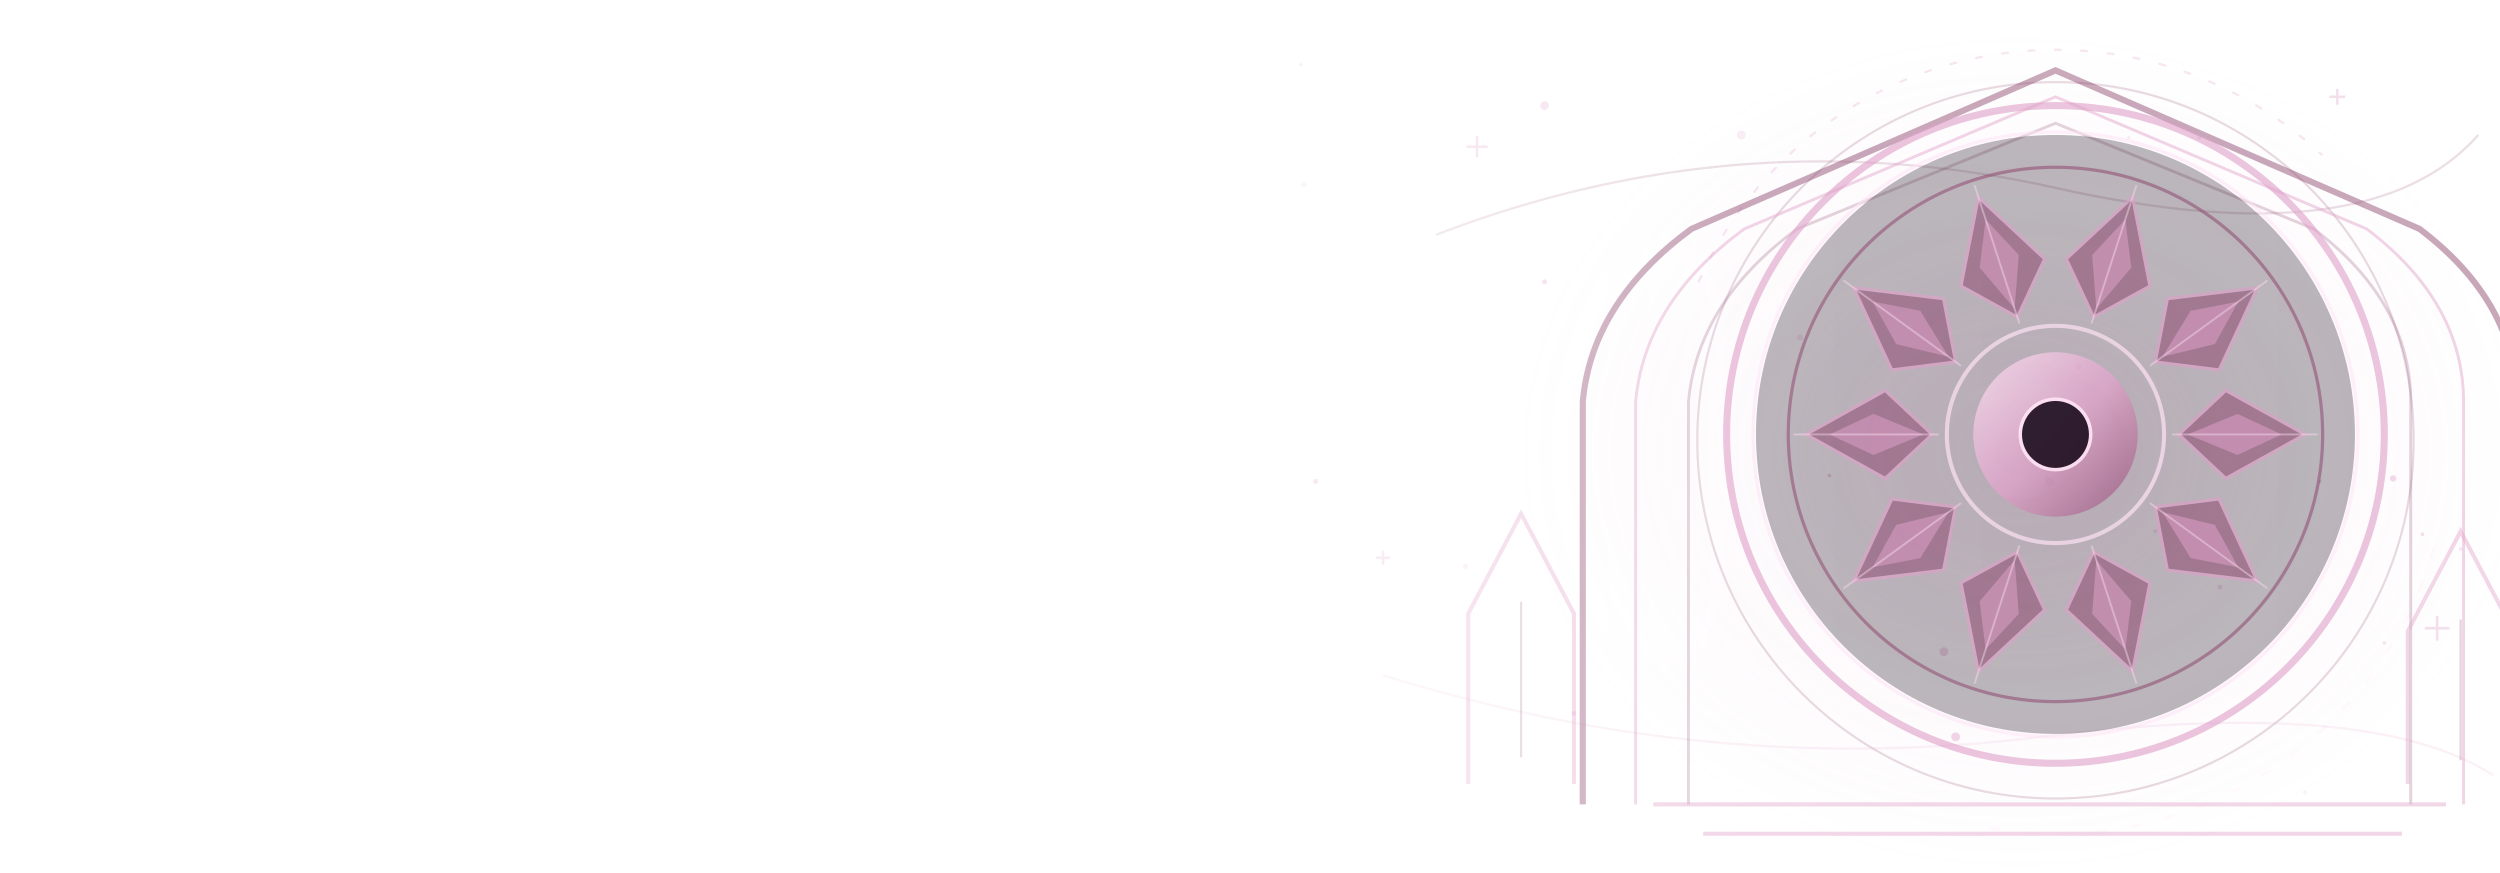
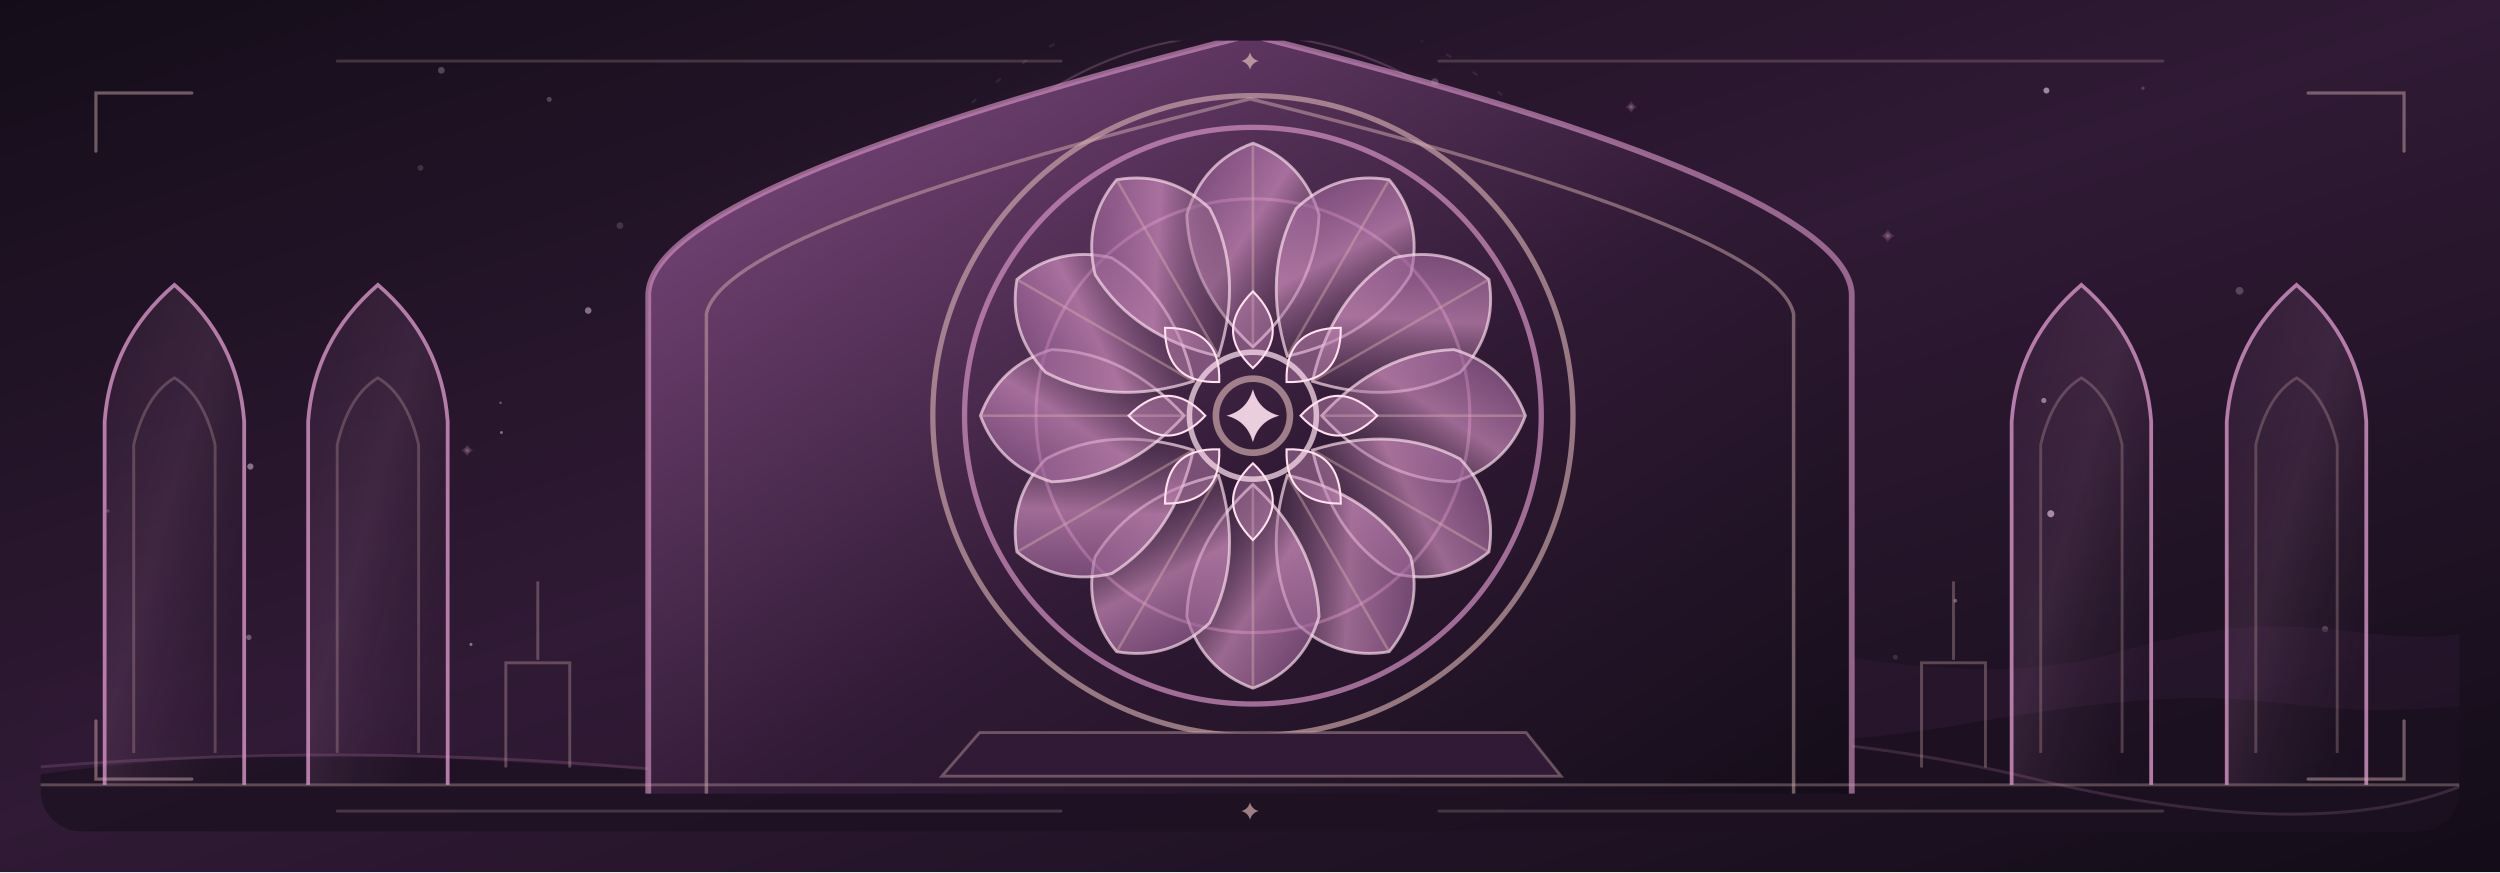
- <svg xmlns="http://www.w3.org/2000/svg" width="860" height="300" viewBox="0 0 860 300" fill="none" role="img" aria-label="Miniatura vetorial Catedral de Ônix">
+ <svg xmlns="http://www.w3.org/2000/svg" width="860" height="300" viewBox="0 0 860 300" role="img" aria-label="Arte vetorial: Catedral de Ônix">
  <defs>
-     <linearGradient id="silver" x1="0" y1="0" x2=".9" y2="1">
-       <stop offset="0" stop-color="#915074" />
-       <stop offset=".39" stop-color="#ffe3f5" />
-       <stop offset=".67" stop-color="#df9fc8" />
-       <stop offset="1" stop-color="#915074" />
+     <style>:root{--ink:#d592c4;--light:#ffe1ef;--deep:#301a35;--base:#140d19;--ornament:#d2acac}</style>
+     <linearGradient id="bg" x1="0" y1="0" x2="0.95" y2="1">
+       <stop stop-color="#140d19" />
+       <stop offset=".50" stop-color="#301a35" />
+       <stop offset="1" stop-color="#140d19" />
    </linearGradient>
-     <linearGradient id="edge" x1="0" y1="0" x2="1" y2="1">
-       <stop stop-color="#ffe3f5" />
-       <stop offset=".52" stop-color="#df9fc8" />
-       <stop offset="1" stop-color="#915074" />
+     <radialGradient id="halo">
+       <stop stop-color="#d592c4" stop-opacity=".29" />
+       <stop offset=".5" stop-color="#834d84" stop-opacity=".13" />
+       <stop offset="1" stop-color="#d592c4" stop-opacity="0" />
+     </radialGradient>
+     <linearGradient id="metal" x1="0" y1="0" x2="1" y2="1">
+       <stop stop-color="#ffe1ef" />
+       <stop offset=".36" stop-color="#d592c4" />
+       <stop offset=".68" stop-color="#ffe1ef" />
+       <stop offset="1" stop-color="#834d84" />
    </linearGradient>
-     <radialGradient id="aura">
-       <stop stop-color="#df9fc8" stop-opacity=".21" />
-       <stop offset=".48" stop-color="#df9fc8" stop-opacity=".07" />
-       <stop offset="1" stop-color="#df9fc8" stop-opacity="0" />
+     <linearGradient id="shadow" x1="0" y1="0" x2="1" y2="1">
+       <stop stop-color="#834d84" />
+       <stop offset=".55" stop-color="#301a35" />
+       <stop offset="1" stop-color="#140d19" />
+     </linearGradient>
+     <radialGradient id="shine">
+       <stop stop-color="#ffe1ef" />
+       <stop offset=".32" stop-color="#d592c4" stop-opacity=".66" />
+       <stop offset="1" stop-color="#d592c4" stop-opacity="0" />
    </radialGradient>
-     <radialGradient id="inner">
-       <stop stop-color="#ffe3f5" stop-opacity=".65" />
-       <stop offset=".4" stop-color="#df9fc8" stop-opacity=".19" />
-       <stop offset="1" stop-color="#df9fc8" stop-opacity="0" />
-     </radialGradient>
-     <linearGradient id="fade" x1="0" x2="1" y1="0" y2="0">
-       <stop stop-color="white" stop-opacity="0" />
-       <stop offset=".38" stop-color="white" stop-opacity=".05" />
-       <stop offset=".52" stop-color="white" stop-opacity=".49" />
-       <stop offset=".70" stop-color="white" stop-opacity=".98" />
-       <stop offset="1" stop-color="white" />
+     <linearGradient id="glass" x1="0" y1="0" x2="1" y2="1">
+       <stop stop-color="#834d84" stop-opacity=".62" />
+       <stop offset=".45" stop-color="#d592c4" stop-opacity=".66" />
+       <stop offset="1" stop-color="#140d19" stop-opacity=".12" />
    </linearGradient>
-     <mask id="reveal">
-       <rect width="860" height="300" fill="url(#fade)" />
-     </mask>
-     <filter id="softGlow" x="-30%" y="-30%" width="160%" height="160%">
-       <feGaussianBlur stdDeviation="3" />
-     </filter>
+     <linearGradient id="mist" x1="0" y1="0" x2="0" y2="1">
+       <stop stop-color="#d592c4" stop-opacity="0" />
+       <stop offset="1" stop-color="#ffe1ef" stop-opacity=".23" />
+     </linearGradient>
+     <clipPath id="clip">
+       <rect x="14" y="14" width="832" height="272" rx="14" />
+     </clipPath>
  </defs>
-   <g transform="translate(-8 3) scale(1.01)">
-     <g mask="url(#reveal)">
-       <g opacity=".96">
-         <ellipse cx="696" cy="151" rx="171" ry="143" fill="url(#aura)" />
-         <circle cx="708" cy="147" r="122" fill="none" stroke="#915074" stroke-width="0.75" opacity="0.22" />
-         <path d="M586.50 92.90A133 133 0 0 1 798.71 49.73" fill="none" stroke="#df9fc8" stroke-width="0.8" opacity="0.27" stroke-linecap="round" stroke-dasharray="2 7" />
-         <path d="M836.81 183.94A134 134 0 0 1 680.14 278.07" fill="none" stroke="#ffe3f5" stroke-width="0.9" opacity="0.23" stroke-linecap="round" stroke-dasharray="3 9" />
-         <path d="M497 77Q601 37 708 61T852 43" fill="none" stroke="#915074" stroke-width="0.8" opacity=".19" />
-         <path d="M479 227Q591 262 703 248T857 261" fill="none" stroke="#df9fc8" stroke-width="0.8" opacity=".16" />
-         <circle cx="764" cy="197" r="0.85" fill="#df9fc8" opacity="0.3" />
-         <circle cx="733" cy="44" r="0.65" fill="#df9fc8" opacity="0.2" />
-         <circle cx="742" cy="178" r="0.65" fill="#df9fc8" opacity="0.27" />
-         <circle cx="716" cy="122" r="0.85" fill="#df9fc8" opacity="0.44" />
-         <circle cx="670" cy="219" r="1.5" fill="#df9fc8" opacity="0.39" />
-         <circle cx="507" cy="190" r="0.85" fill="#df9fc8" opacity="0.2" />
-         <circle cx="456" cy="161" r="0.85" fill="#df9fc8" opacity="0.45" />
-         <circle cx="601" cy="43" r="1.5" fill="#df9fc8" opacity="0.2" />
-         <circle cx="757" cy="44" r="0.65" fill="#df9fc8" opacity="0.33" />
-         <circle cx="846" cy="184" r="0.65" fill="#df9fc8" opacity="0.26" />
-         <circle cx="544" cy="240" r="0.85" fill="#df9fc8" opacity="0.33" />
-         <circle cx="534" cy="93" r="0.85" fill="#df9fc8" opacity="0.38" />
-         <circle cx="793" cy="267" r="0.65" fill="#df9fc8" opacity="0.16" />
-         <circle cx="631" cy="159" r="0.65" fill="#df9fc8" opacity="0.45" />
-         <circle cx="674" cy="248" r="1.5" fill="#df9fc8" opacity="0.46" />
-         <circle cx="621" cy="112" r="1.1" fill="#df9fc8" opacity="0.21" />
-         <circle cx="706" cy="161" r="1.5" fill="#df9fc8" opacity="0.41" />
-         <circle cx="452" cy="60" r="0.85" fill="#df9fc8" opacity="0.22" />
-         <circle cx="823" cy="160" r="1.1" fill="#df9fc8" opacity="0.38" />
-         <circle cx="833" cy="179" r="0.65" fill="#df9fc8" opacity="0.35" />
-         <circle cx="534" cy="33" r="1.5" fill="#df9fc8" opacity="0.31" />
-         <circle cx="820" cy="216" r="0.65" fill="#df9fc8" opacity="0.28" />
-         <circle cx="798" cy="161" r="0.65" fill="#df9fc8" opacity="0.43" />
-         <circle cx="451" cy="19" r="0.65" fill="#df9fc8" opacity="0.28" />
-         <path d="M511.00 43.40v7.20M507.40 47.00h7.20" fill="none" stroke="#df9fc8" stroke-width="0.9" opacity="0.34" />
-         <path d="M804.00 27.30v5.40M801.30 30.00h5.40" fill="none" stroke="#df9fc8" stroke-width="0.9" opacity="0.34" />
-         <path d="M838.00 206.80v8.40M833.80 211.00h8.40" fill="none" stroke="#df9fc8" stroke-width="0.9" opacity="0.34" />
-         <path d="M479.00 184.60v4.80M476.60 187.00h4.80" fill="none" stroke="#df9fc8" stroke-width="0.9" opacity="0.34" />
+   <rect width="860" height="300" fill="url(#bg)" />
+   <g clip-path="url(#clip)">
+     <circle cx="799.81" cy="216.43" r="1.1" fill="#ffe1ef" opacity="0.24" />
+     <circle cx="293.84" cy="181.18" r="1.17" fill="#ffe1ef" opacity="0.13" />
+     <circle cx="162.02" cy="221.68" r="0.51" fill="#ffe1ef" opacity="0.47" />
+     <circle cx="293.08" cy="165.95" r="1.22" fill="#ffe1ef" opacity="0.43" />
+     <circle cx="342.48" cy="93.88" r="0.99" fill="#ffe1ef" opacity="0.45" />
+     <circle cx="357.3" cy="126" r="0.91" fill="#ffe1ef" opacity="0.26" />
+     <circle cx="172.49" cy="148.79" r="0.5" fill="#ffe1ef" opacity="0.44" />
+     <circle cx="672.64" cy="206.66" r="0.64" fill="#ffe1ef" opacity="0.34" />
+     <circle cx="770.41" cy="100.03" r="1.34" fill="#ffe1ef" opacity="0.23" />
+     <circle cx="703.96" cy="31.14" r="1.03" fill="#ffe1ef" opacity="0.55" />
+     <circle cx="468.26" cy="163.09" r="1.27" fill="#ffe1ef" opacity="0.65" />
+     <circle cx="172.18" cy="138.56" r="0.44" fill="#ffe1ef" opacity="0.32" />
+     <circle cx="144.65" cy="57.74" r="0.99" fill="#ffe1ef" opacity="0.16" />
+     <circle cx="151.82" cy="24.18" r="1.17" fill="#ffe1ef" opacity="0.25" />
+     <circle cx="86.12" cy="160.49" r="1.08" fill="#ffe1ef" opacity="0.45" />
+     <circle cx="468.12" cy="141.21" r="1.08" fill="#ffe1ef" opacity="0.28" />
+     <circle cx="705.47" cy="176.73" r="1.22" fill="#ffe1ef" opacity="0.59" />
+     <circle cx="703.07" cy="137.77" r="0.9" fill="#ffe1ef" opacity="0.51" />
+     <circle cx="493.57" cy="28.23" r="1.27" fill="#ffe1ef" opacity="0.23" />
+     <circle cx="417.47" cy="122.88" r="0.49" fill="#ffe1ef" opacity="0.43" />
+     <circle cx="502.62" cy="203.32" r="0.98" fill="#ffe1ef" opacity="0.28" />
+     <circle cx="482.19" cy="235.9" r="1" fill="#ffe1ef" opacity="0.57" />
+     <circle cx="37.1" cy="175.78" r="0.6" fill="#ffe1ef" opacity="0.21" />
+     <circle cx="294.29" cy="61.66" r="0.48" fill="#ffe1ef" opacity="0.23" />
+     <circle cx="213.25" cy="77.62" r="1.16" fill="#ffe1ef" opacity="0.16" />
+     <circle cx="188.94" cy="34.19" r="0.88" fill="#ffe1ef" opacity="0.24" />
+     <circle cx="454.75" cy="75.02" r="0.59" fill="#ffe1ef" opacity="0.38" />
+     <circle cx="85.6" cy="219.27" r="0.93" fill="#ffe1ef" opacity="0.33" />
+     <circle cx="470.06" cy="233.25" r="0.87" fill="#ffe1ef" opacity="0.33" />
+     <circle cx="202.34" cy="106.83" r="1.14" fill="#ffe1ef" opacity="0.44" />
+     <circle cx="249.69" cy="222.37" r="0.53" fill="#ffe1ef" opacity="0.31" />
+     <circle cx="652" cy="226.08" r="0.84" fill="#ffe1ef" opacity="0.13" />
+     <circle cx="478.9" cy="117.24" r="0.43" fill="#ffe1ef" opacity="0.3" />
+     <circle cx="737.19" cy="30.35" r="0.57" fill="#ffe1ef" opacity="0.21" />
+     <path d="M649.39 78.5 Q649.96 80.6 652.01 81.12 Q649.96 81.65 649.39 83.75 Q648.81 81.65 646.76 81.12 Q648.81 80.6 649.39 78.5Z" fill="url(#shine)" opacity="0.45" />
+     <path d="M561.11 34.48 Q561.62 36.34 563.44 36.81 Q561.62 37.27 561.11 39.13 Q560.6 37.27 558.79 36.81 Q560.6 36.34 561.11 34.48Z" fill="url(#shine)" opacity="0.45" />
+     <path d="M160.74 152.53 Q161.26 154.44 163.12 154.92 Q161.26 155.4 160.74 157.31 Q160.21 155.4 158.35 154.92 Q160.21 154.44 160.74 152.53Z" fill="url(#shine)" opacity="0.45" />
+     <path d="M340.3 154.08 Q340.91 156.31 343.09 156.86 Q340.91 157.42 340.3 159.65 Q339.69 157.42 337.51 156.86 Q339.69 156.31 340.3 154.08Z" fill="url(#shine)" opacity="0.45" />
+     <path d="M-10 244 C105 205 150 256 246 225 S412 235 486 216 S654 247 730 224 S820 235 880 208 V310 H-10Z" fill="#301a35" opacity=".44" />
+     <path d="M-10 270 C150 243 211 281 350 256 S550 271 676 249 S770 255 878 239V314H-10Z" fill="#140d19" opacity=".55" />
+     <path d="M0 265 Q120 254 239 266T475 260T700 268T860 264" fill="none" stroke="#d592c4" stroke-opacity=".18" stroke-width="1" />
+     <ellipse cx="427" cy="135" rx="154.98" ry="123" fill="url(#halo)" opacity=".6" />
+     <circle cx="427" cy="135" r="123" fill="none" stroke="#d592c4" stroke-width="0.75" stroke-opacity="0.25" />
+     <circle cx="427" cy="135" r="136" fill="none" stroke="#d592c4" stroke-width="0.8" stroke-opacity="0.12" stroke-dasharray="2 9" />
+     <path d="M223 273V101Q225 64 430 12Q635 64 637 101V273" fill="url(#shadow)" stroke="#d592c4" stroke-opacity=".64" stroke-width="2" />
+     <path d="M243 273V108Q249 79 430 34Q611 79 617 108V273" fill="none" stroke="#d2acac" stroke-opacity=".5" stroke-width="1.2" />
+     <g transform="translate(431 143) scale(0.91)">
+       <circle cx="0" cy="0" r="121" fill="none" stroke="#d2acac" stroke-width="2" stroke-opacity="0.65" />
+       <circle cx="0" cy="0" r="109" fill="none" stroke="#d592c4" stroke-width="2" stroke-opacity="0.7" />
+       <circle cx="0" cy="0" r="82" fill="none" stroke="#d592c4" stroke-width="1.2" stroke-opacity="0.55" />
+       <g transform="rotate(0)">
+         <path d="M0-26Q-24-48-25-76Q-19-96 0-103Q19-96 25-76Q24-48 0-26Z" fill="url(#glass)" stroke="#ffe1ef" stroke-opacity=".67" stroke-width="1.1" />
+         <path d="M0-26V-103" stroke="#d2acac" stroke-opacity=".44" />
      </g>
-       <path d="M547 271V134Q550 100 584 75L708 21.0L832 75Q865 100 865 134V271" fill="none" stroke="#915074" stroke-width="2.1" opacity="0.5" />
-       <path d="M565 271V134Q568 100 602 75L708 30.0L814 75Q847 100 847 134V271" fill="none" stroke="#df9fc8" stroke-width="1" opacity="0.45" />
-       <path d="M583 271V134Q586 100 620 75L708 39.0L796 75Q829 100 829 134V271" fill="none" stroke="#915074" stroke-width="1" opacity="0.25" />
-       <path d="M508 264V206L526 172L544 206V264" fill="none" stroke="#df9fc8" stroke-width="1.4" opacity=".42" />
-       <path d="M526 202V255" fill="none" stroke="#915074" stroke-width="0.75" opacity=".25" />
-       <path d="M828 264V212L846 178L864 212V264" fill="none" stroke="#df9fc8" stroke-width="1.4" opacity=".42" />
-       <path d="M846 208V256" fill="none" stroke="#915074" stroke-width="0.75" opacity=".25" />
-       <circle cx="708" cy="145" r="102" fill="#1b0c1e" opacity="0.3" />
-       <circle cx="708" cy="145" r="112" fill="none" stroke="#df9fc8" stroke-width="2.4" opacity="0.61" />
-       <circle cx="708" cy="145" r="103" fill="none" stroke="#ffe3f5" stroke-width="1.15" opacity="0.54" />
-       <circle cx="708" cy="145" r="91" fill="none" stroke="#915074" stroke-width="1.1" opacity="0.6" />
-       <circle cx="708" cy="145" r="37" fill="none" stroke="#ffe3f5" stroke-width="1.4" opacity="0.69" />
-       <polygon points="750.00,145.00 766.00,130.00 793.00,145.00 766.00,160.00" fill="#915074" stroke="#df9fc8" stroke-width="1.1" opacity=".6" />
-       <polygon points="753.00,145.00 770.00,138.00 785.00,145.00 770.00,152.00" fill="#df9fc8" stroke="none" stroke-width="1" opacity=".52" />
-       <path d="M748.00 145.00L797.00 145.00" stroke="#ffe3f5" stroke-width="0.65" opacity="0.41" fill="none" stroke-linecap="round" />
-       <polygon points="741.98,169.69 763.74,166.96 776.77,194.96 746.11,191.23" fill="#915074" stroke="#df9fc8" stroke-width="1.1" opacity=".6" />
-       <polygon points="744.41,171.45 762.27,175.78 770.29,190.26 754.04,187.11" fill="#df9fc8" stroke="none" stroke-width="1" opacity=".52" />
-       <path d="M740.36 168.51L780.00 197.31" stroke="#ffe3f5" stroke-width="0.65" opacity="0.41" fill="none" stroke-linecap="round" />
-       <polygon points="720.98,184.94 740.19,195.53 734.27,225.84 711.66,204.80" fill="#915074" stroke="#df9fc8" stroke-width="1.1" opacity=".6" />
-       <polygon points="721.91,187.80 733.82,201.80 731.79,218.23 720.50,206.13" fill="#df9fc8" stroke="none" stroke-width="1" opacity=".52" />
-       <path d="M720.36 183.04L735.50 229.64" stroke="#ffe3f5" stroke-width="0.65" opacity="0.41" fill="none" stroke-linecap="round" />
-       <polygon points="695.02,184.94 704.34,204.80 681.73,225.84 675.81,195.53" fill="#915074" stroke="#df9fc8" stroke-width="1.1" opacity=".6" />
-       <polygon points="694.09,187.80 695.50,206.13 684.21,218.23 682.18,201.80" fill="#df9fc8" stroke="none" stroke-width="1" opacity=".52" />
-       <path d="M695.64 183.04L680.50 229.64" stroke="#ffe3f5" stroke-width="0.65" opacity="0.41" fill="none" stroke-linecap="round" />
-       <polygon points="674.02,169.69 669.89,191.23 639.23,194.96 652.26,166.96" fill="#915074" stroke="#df9fc8" stroke-width="1.1" opacity=".6" />
-       <polygon points="671.59,171.45 661.96,187.11 645.71,190.26 653.73,175.78" fill="#df9fc8" stroke="none" stroke-width="1" opacity=".52" />
-       <path d="M675.64 168.51L636.00 197.31" stroke="#ffe3f5" stroke-width="0.65" opacity="0.41" fill="none" stroke-linecap="round" />
-       <polygon points="666.00,145.00 650.00,160.00 623.00,145.00 650.00,130.00" fill="#915074" stroke="#df9fc8" stroke-width="1.1" opacity=".6" />
-       <polygon points="663.00,145.00 646.00,152.00 631.00,145.00 646.00,138.00" fill="#df9fc8" stroke="none" stroke-width="1" opacity=".52" />
-       <path d="M668.00 145.00L619.00 145.00" stroke="#ffe3f5" stroke-width="0.65" opacity="0.41" fill="none" stroke-linecap="round" />
-       <polygon points="674.02,120.31 652.26,123.04 639.23,95.04 669.89,98.77" fill="#915074" stroke="#df9fc8" stroke-width="1.1" opacity=".6" />
-       <polygon points="671.59,118.55 653.73,114.22 645.71,99.74 661.96,102.89" fill="#df9fc8" stroke="none" stroke-width="1" opacity=".52" />
-       <path d="M675.64 121.49L636.00 92.69" stroke="#ffe3f5" stroke-width="0.65" opacity="0.41" fill="none" stroke-linecap="round" />
-       <polygon points="695.02,105.06 675.81,94.47 681.73,64.16 704.34,85.20" fill="#915074" stroke="#df9fc8" stroke-width="1.1" opacity=".6" />
-       <polygon points="694.09,102.20 682.18,88.20 684.21,71.77 695.50,83.87" fill="#df9fc8" stroke="none" stroke-width="1" opacity=".52" />
-       <path d="M695.64 106.96L680.50 60.36" stroke="#ffe3f5" stroke-width="0.65" opacity="0.41" fill="none" stroke-linecap="round" />
-       <polygon points="720.98,105.06 711.66,85.20 734.27,64.16 740.19,94.47" fill="#915074" stroke="#df9fc8" stroke-width="1.1" opacity=".6" />
-       <polygon points="721.91,102.20 720.50,83.87 731.79,71.77 733.82,88.20" fill="#df9fc8" stroke="none" stroke-width="1" opacity=".52" />
-       <path d="M720.36 106.96L735.50 60.36" stroke="#ffe3f5" stroke-width="0.65" opacity="0.41" fill="none" stroke-linecap="round" />
-       <polygon points="741.98,120.31 746.11,98.77 776.77,95.04 763.74,123.04" fill="#915074" stroke="#df9fc8" stroke-width="1.1" opacity=".6" />
-       <polygon points="744.41,118.55 754.04,102.89 770.29,99.74 762.27,114.22" fill="#df9fc8" stroke="none" stroke-width="1" opacity=".52" />
-       <path d="M740.36 121.49L780.00 92.69" stroke="#ffe3f5" stroke-width="0.65" opacity="0.41" fill="none" stroke-linecap="round" />
-       <circle cx="708" cy="145" r="28" fill="url(#edge)" opacity="0.75" />
-       <circle cx="708" cy="145" r="12" fill="#1b0c1e" stroke="#ffe3f5" stroke-width="1.2" opacity="0.91" />
-       <path d="M571 271H841M588 281H826" fill="none" stroke="#df9fc8" stroke-width="1.4" opacity=".42" />
+       <g transform="rotate(30)">
+         <path d="M0-26Q-24-48-25-76Q-19-96 0-103Q19-96 25-76Q24-48 0-26Z" fill="url(#glass)" stroke="#ffe1ef" stroke-opacity=".67" stroke-width="1.1" />
+         <path d="M0-26V-103" stroke="#d2acac" stroke-opacity=".44" />
+       </g>
+       <g transform="rotate(60)">
+         <path d="M0-26Q-24-48-25-76Q-19-96 0-103Q19-96 25-76Q24-48 0-26Z" fill="url(#glass)" stroke="#ffe1ef" stroke-opacity=".67" stroke-width="1.1" />
+         <path d="M0-26V-103" stroke="#d2acac" stroke-opacity=".44" />
+       </g>
+       <g transform="rotate(90)">
+         <path d="M0-26Q-24-48-25-76Q-19-96 0-103Q19-96 25-76Q24-48 0-26Z" fill="url(#glass)" stroke="#ffe1ef" stroke-opacity=".67" stroke-width="1.1" />
+         <path d="M0-26V-103" stroke="#d2acac" stroke-opacity=".44" />
+       </g>
+       <g transform="rotate(120)">
+         <path d="M0-26Q-24-48-25-76Q-19-96 0-103Q19-96 25-76Q24-48 0-26Z" fill="url(#glass)" stroke="#ffe1ef" stroke-opacity=".67" stroke-width="1.1" />
+         <path d="M0-26V-103" stroke="#d2acac" stroke-opacity=".44" />
+       </g>
+       <g transform="rotate(150)">
+         <path d="M0-26Q-24-48-25-76Q-19-96 0-103Q19-96 25-76Q24-48 0-26Z" fill="url(#glass)" stroke="#ffe1ef" stroke-opacity=".67" stroke-width="1.1" />
+         <path d="M0-26V-103" stroke="#d2acac" stroke-opacity=".44" />
+       </g>
+       <g transform="rotate(180)">
+         <path d="M0-26Q-24-48-25-76Q-19-96 0-103Q19-96 25-76Q24-48 0-26Z" fill="url(#glass)" stroke="#ffe1ef" stroke-opacity=".67" stroke-width="1.1" />
+         <path d="M0-26V-103" stroke="#d2acac" stroke-opacity=".44" />
+       </g>
+       <g transform="rotate(210)">
+         <path d="M0-26Q-24-48-25-76Q-19-96 0-103Q19-96 25-76Q24-48 0-26Z" fill="url(#glass)" stroke="#ffe1ef" stroke-opacity=".67" stroke-width="1.1" />
+         <path d="M0-26V-103" stroke="#d2acac" stroke-opacity=".44" />
+       </g>
+       <g transform="rotate(240)">
+         <path d="M0-26Q-24-48-25-76Q-19-96 0-103Q19-96 25-76Q24-48 0-26Z" fill="url(#glass)" stroke="#ffe1ef" stroke-opacity=".67" stroke-width="1.1" />
+         <path d="M0-26V-103" stroke="#d2acac" stroke-opacity=".44" />
+       </g>
+       <g transform="rotate(270)">
+         <path d="M0-26Q-24-48-25-76Q-19-96 0-103Q19-96 25-76Q24-48 0-26Z" fill="url(#glass)" stroke="#ffe1ef" stroke-opacity=".67" stroke-width="1.1" />
+         <path d="M0-26V-103" stroke="#d2acac" stroke-opacity=".44" />
+       </g>
+       <g transform="rotate(300)">
+         <path d="M0-26Q-24-48-25-76Q-19-96 0-103Q19-96 25-76Q24-48 0-26Z" fill="url(#glass)" stroke="#ffe1ef" stroke-opacity=".67" stroke-width="1.1" />
+         <path d="M0-26V-103" stroke="#d2acac" stroke-opacity=".44" />
+       </g>
+       <g transform="rotate(330)">
+         <path d="M0-26Q-24-48-25-76Q-19-96 0-103Q19-96 25-76Q24-48 0-26Z" fill="url(#glass)" stroke="#ffe1ef" stroke-opacity=".67" stroke-width="1.1" />
+         <path d="M0-26V-103" stroke="#d2acac" stroke-opacity=".44" />
+       </g>
+       <g transform="rotate(0)">
+         <path d="M0-18Q-15-32 0-47Q15-32 0-18Z" fill="#d592c4" fill-opacity=".43" stroke="#ffe1ef" stroke-width=".8" />
+       </g>
+       <g transform="rotate(45)">
+         <path d="M0-18Q-15-32 0-47Q15-32 0-18Z" fill="#d592c4" fill-opacity=".43" stroke="#ffe1ef" stroke-width=".8" />
+       </g>
+       <g transform="rotate(90)">
+         <path d="M0-18Q-15-32 0-47Q15-32 0-18Z" fill="#d592c4" fill-opacity=".43" stroke="#ffe1ef" stroke-width=".8" />
+       </g>
+       <g transform="rotate(135)">
+         <path d="M0-18Q-15-32 0-47Q15-32 0-18Z" fill="#d592c4" fill-opacity=".43" stroke="#ffe1ef" stroke-width=".8" />
+       </g>
+       <g transform="rotate(180)">
+         <path d="M0-18Q-15-32 0-47Q15-32 0-18Z" fill="#d592c4" fill-opacity=".43" stroke="#ffe1ef" stroke-width=".8" />
+       </g>
+       <g transform="rotate(225)">
+         <path d="M0-18Q-15-32 0-47Q15-32 0-18Z" fill="#d592c4" fill-opacity=".43" stroke="#ffe1ef" stroke-width=".8" />
+       </g>
+       <g transform="rotate(270)">
+         <path d="M0-18Q-15-32 0-47Q15-32 0-18Z" fill="#d592c4" fill-opacity=".43" stroke="#ffe1ef" stroke-width=".8" />
+       </g>
+       <g transform="rotate(315)">
+         <path d="M0-18Q-15-32 0-47Q15-32 0-18Z" fill="#d592c4" fill-opacity=".43" stroke="#ffe1ef" stroke-width=".8" />
+       </g>
+       <circle cx="0" cy="0" r="24" fill="none" stroke="#ffe1ef" stroke-width="2.1" stroke-opacity="0.72" />
+       <circle cx="0" cy="0" r="14" fill="none" stroke="#d2acac" stroke-width="2.5" stroke-opacity="0.68" />
+       <path d="M0 -10 Q2.2 -2 10 0 Q2.2 2 0 10 Q-2.2 2 -10 0 Q-2.2 -2 0 -10Z" fill="#ffe1ef" opacity="0.9" />
    </g>
+     <path d="M0 270H860" stroke="#d2acac" stroke-opacity=".35" />
+     <path d="M36 270V145Q38 117 60 98Q82 117 84 145V270" fill="url(#glass)" fill-opacity=".24" stroke="#d592c4" stroke-width="1.3" opacity=".82" />
+     <path d="M46 259V153Q50 136 60 130Q70 136 74 153V259" fill="none" stroke="#d2acac" stroke-opacity=".28" />
+     <path d="M106 270V145Q108 117 130 98Q152 117 154 145V270" fill="url(#glass)" fill-opacity=".24" stroke="#d592c4" stroke-width="1.3" opacity=".82" />
+     <path d="M116 259V153Q120 136 130 130Q140 136 144 153V259" fill="none" stroke="#d2acac" stroke-opacity=".28" />
+     <path d="M692 270V145Q694 117 716 98Q738 117 740 145V270" fill="url(#glass)" fill-opacity=".24" stroke="#d592c4" stroke-width="1.3" opacity=".82" />
+     <path d="M702 259V153Q706 136 716 130Q726 136 730 153V259" fill="none" stroke="#d2acac" stroke-opacity=".28" />
+     <path d="M766 270V145Q768 117 790 98Q812 117 814 145V270" fill="url(#glass)" fill-opacity=".24" stroke="#d592c4" stroke-width="1.3" opacity=".82" />
+     <path d="M776 259V153Q780 136 790 130Q800 136 804 153V259" fill="none" stroke="#d2acac" stroke-opacity=".28" />
+     <path d="M174 264v-36h22v36M185 227V200" stroke="#d2acac" stroke-opacity=".34" fill="none" />
+     <path d="M661 264v-36h22v36M672 227V200" stroke="#d2acac" stroke-opacity=".34" fill="none" />
+     <path d="M324 267H537l-12-15H337Z" fill="#301a35" stroke="#d2acac" stroke-opacity=".4" />
+     <g fill="none" stroke="#d2acac" stroke-opacity=".47" stroke-linecap="round">
+       <rect x="13" y="13" width="834" height="274" rx="15" stroke-width="1.1" />
+       <path d="M33 52V32H66M827 52V32H794M33 248v20h33M827 248v20h-33" stroke-width="1.1" />
+       <path d="M116 21H365m130 0h249M116 279h249m130 0h249" stroke-opacity=".23" />
+     </g>
+     <path d="M430 18 Q430.66 20.4 433 21 Q430.66 21.6 430 24 Q429.34 21.6 427 21 Q429.34 20.4 430 18Z" fill="#d2acac" opacity="0.8" />
+     <path d="M430 276 Q430.66 278.4 433 279 Q430.66 279.6 430 282 Q429.34 279.6 427 279 Q429.34 278.4 430 276Z" fill="#d2acac" opacity="0.7" />
  </g>
</svg>
